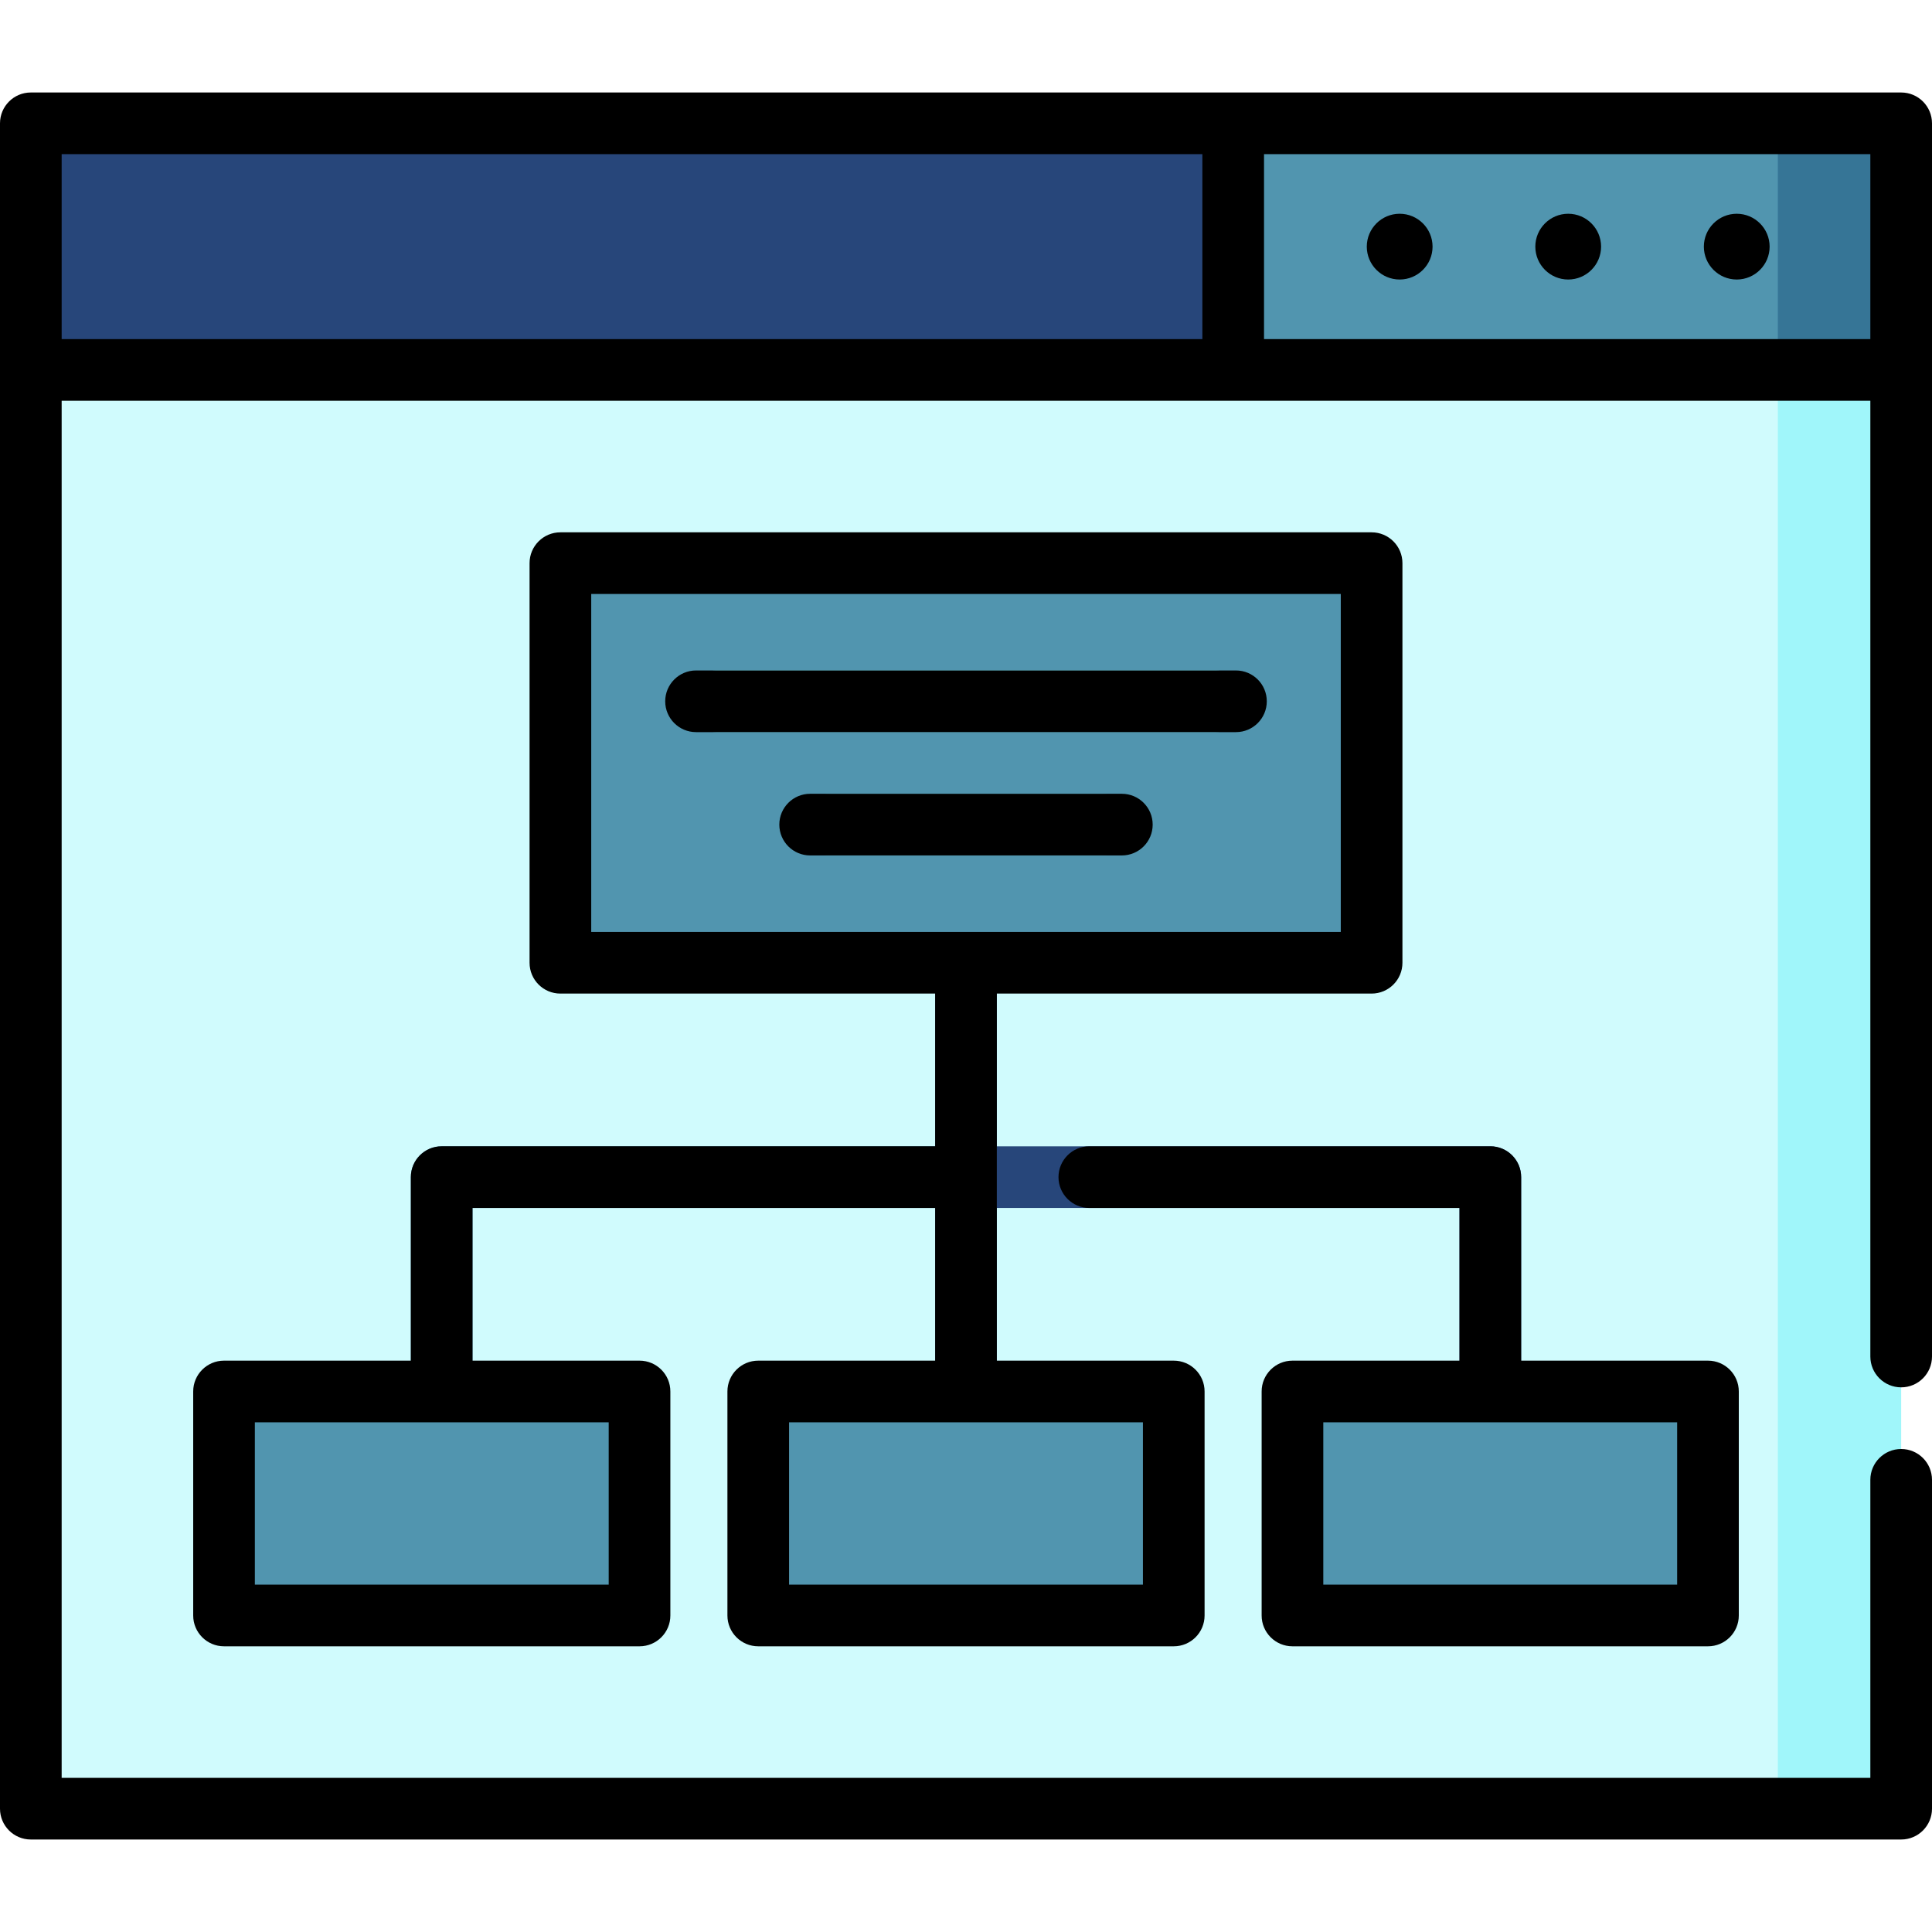
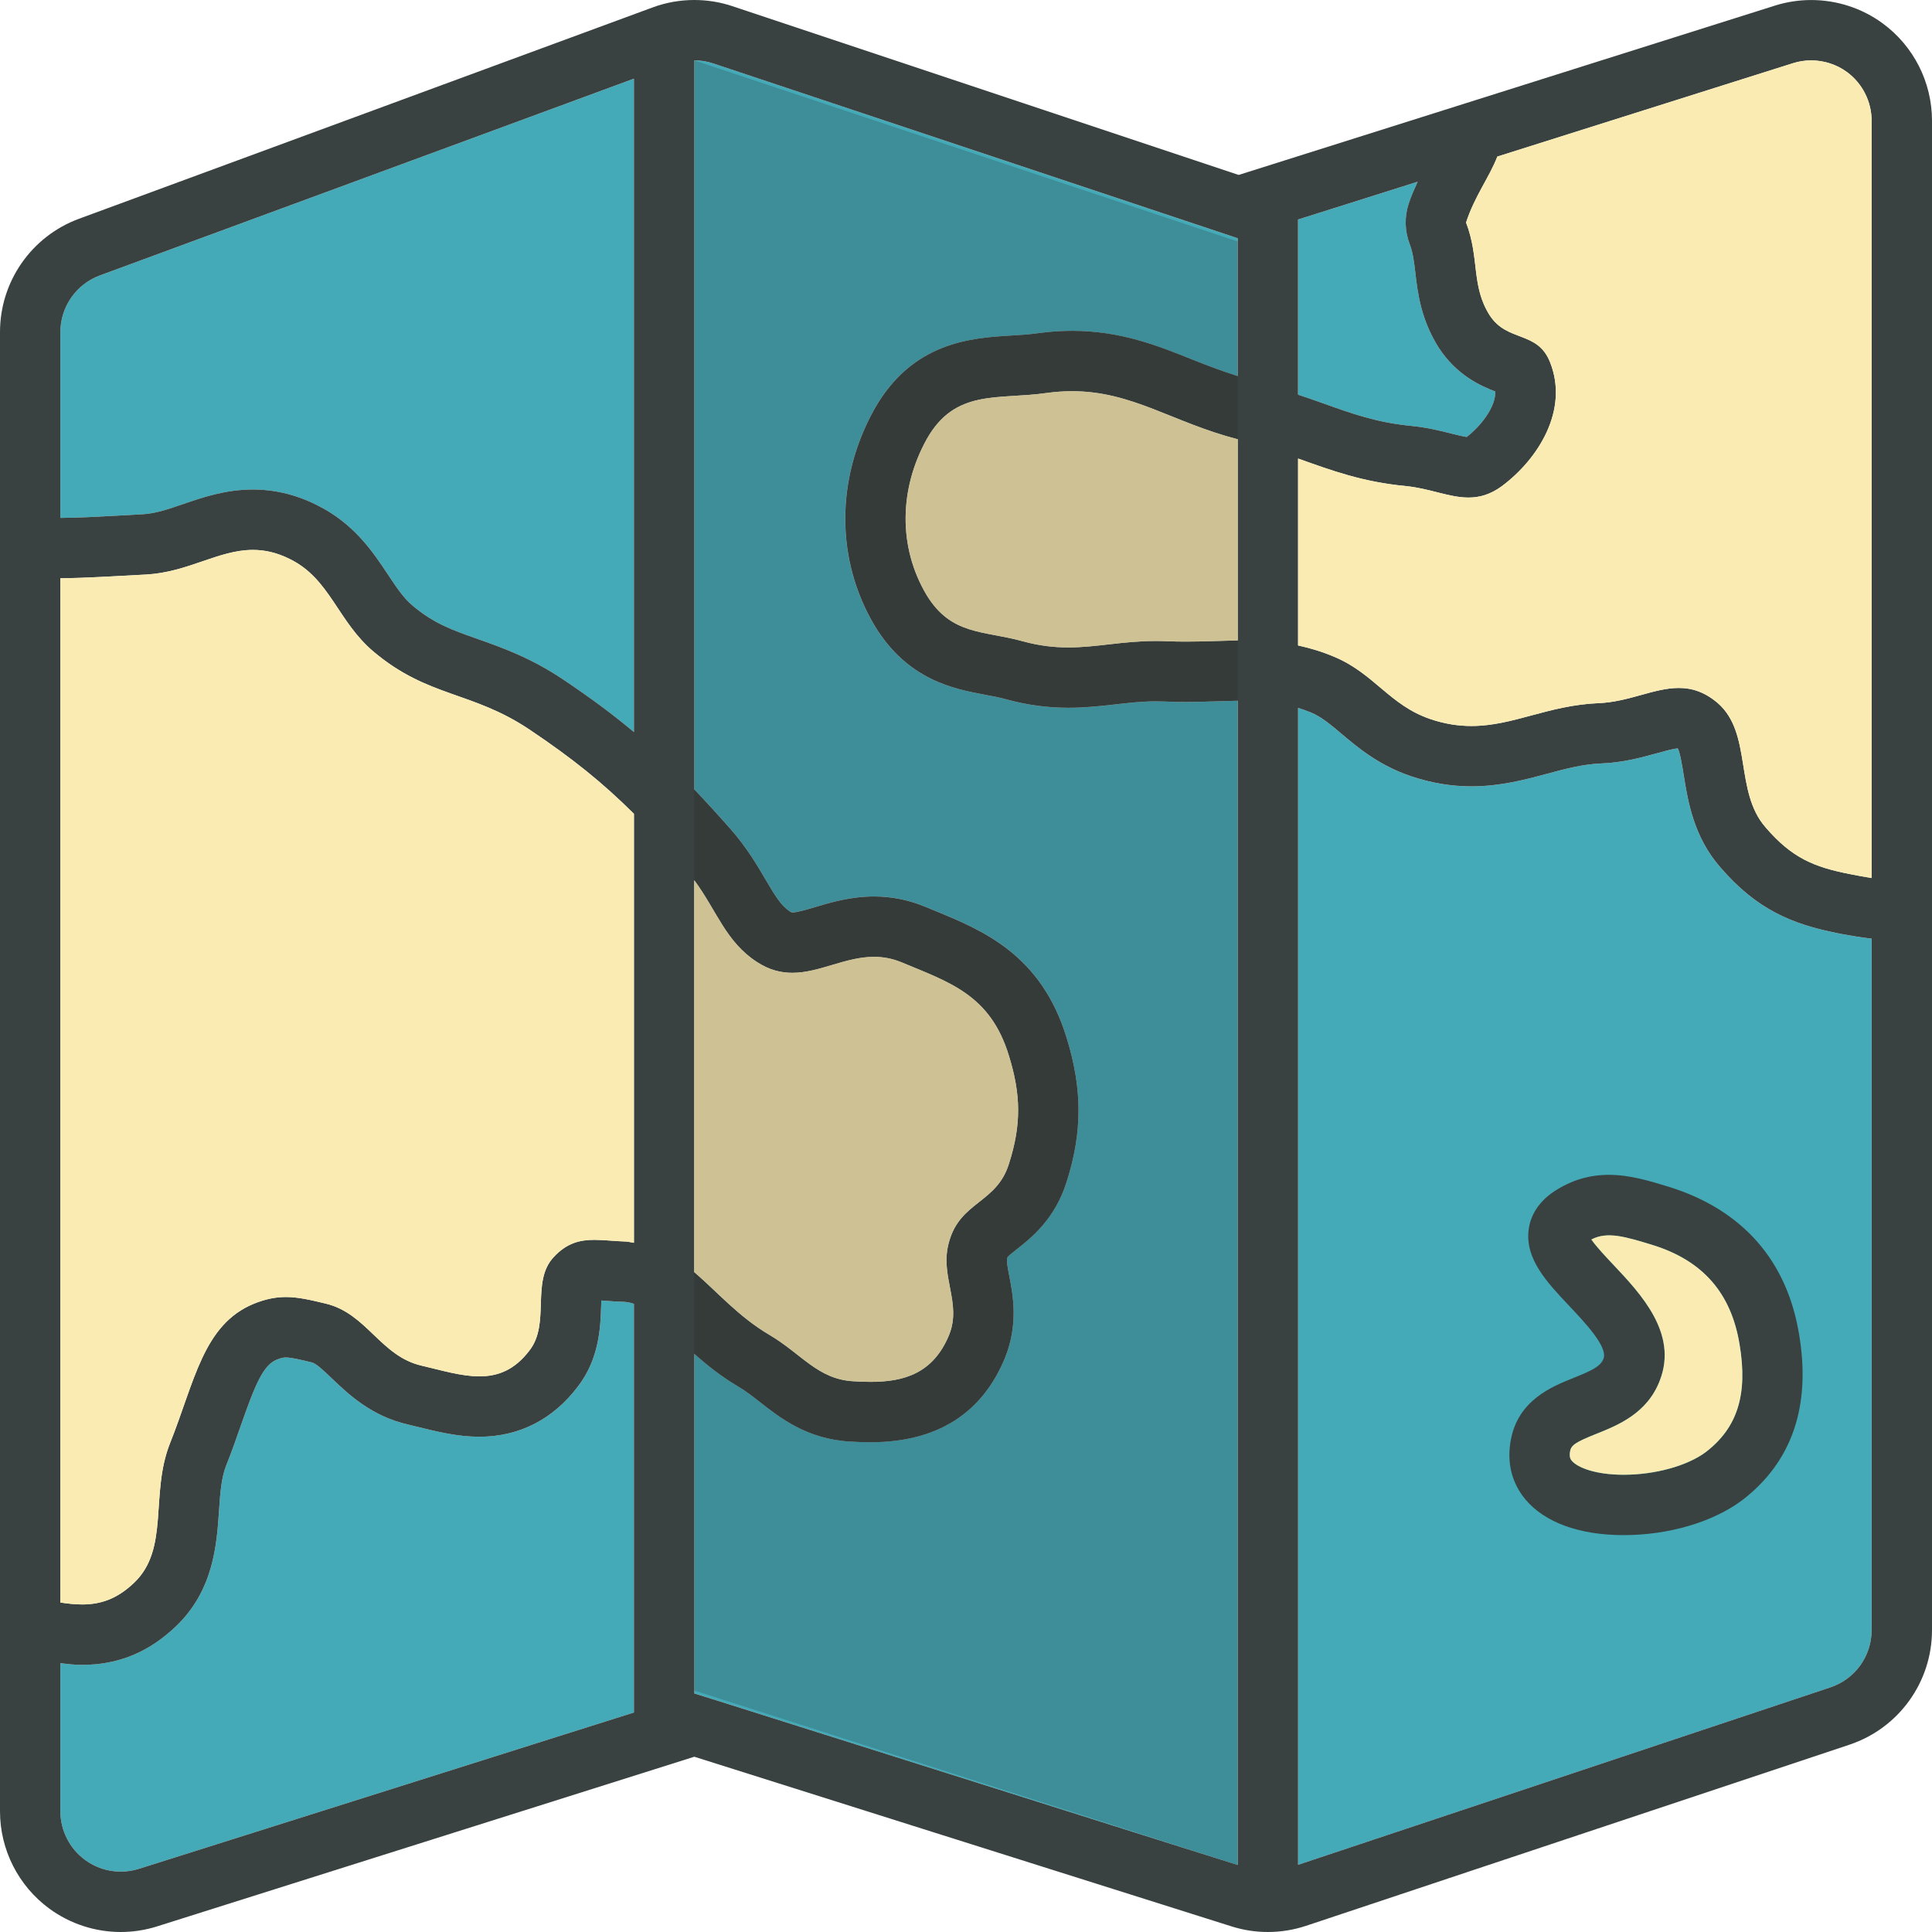
- <svg xmlns="http://www.w3.org/2000/svg" version="1.1" id="Layer_1" viewBox="0 0 512 512" xml:space="preserve">
-   <polygon style="fill:#367596;" points="503.83,32.681 503.83,98.043 449.362,119.83 471.149,32.681 " />
-   <polygon style="fill:#5195AF;" points="471.149,32.681 471.149,119.83 305.021,119.83 326.809,32.681 " />
-   <polygon style="fill:#27467A;" points="8.17,32.681 8.17,98.043 40.851,119.83 326.809,119.83 326.809,32.681 " />
-   <polygon style="fill:#A0F6FA;" points="503.83,98.043 503.83,479.319 471.149,479.319 427.574,288.681 471.149,98.043 " />
-   <rect x="8.17" y="98.043" style="fill:#D0FBFD;" width="462.979" height="381.277" />
-   <path style="fill:#27467A;" d="M403.122,379.651h-16.34V320.12H256v-16.34h138.951c4.512,0,8.17,3.657,8.17,8.17V379.651z" />
-   <path style="fill:#367596;" d="M125.219,379.651h-16.34V311.95c0-4.513,3.658-8.17,8.17-8.17H256v16.34H125.219V379.651z" />
-   <rect x="247.83" y="244.246" style="fill:#27467A;" width="16.34" height="135.408" />
+ <svg xmlns="http://www.w3.org/2000/svg" version="1.0" id="Layer_1" width="800px" height="800px" viewBox="0 0 64 64" enable-background="new 0 0 64 64" xml:space="preserve">
  <g>
-     <rect x="59.37" y="368.76" style="fill:#5195AF;" width="110.113" height="59.359" />
-     <rect x="342.517" y="368.76" style="fill:#5195AF;" width="110.113" height="59.359" />
-     <rect x="148.513" y="149.243" style="fill:#5195AF;" width="214.986" height="105.897" />
-     <rect x="200.944" y="368.76" style="fill:#5195AF;" width="110.113" height="59.359" />
+     <g>
+       <path fill="#45AAB8" d="M46.773,14.112c0.515,0.052,0.955,0.162,1.309,0.252c0.166,0.042,0.384,0.097,0.505,0.113    c0.448-0.344,0.963-0.978,0.948-1.507c-0.477-0.184-1.27-0.527-1.872-1.448c-0.596-0.938-0.7-1.829-0.776-2.479    c-0.044-0.372-0.078-0.666-0.189-0.959c-0.163-0.426-0.175-0.896-0.034-1.329c0.088-0.272,0.194-0.506,0.299-0.734L43,7.271v5.803    c0.274,0.094,0.548,0.188,0.794,0.275C44.813,13.714,45.619,14.001,46.773,14.112z" />
+       <path fill="#45AAB8" d="M2,11v6.156c0.598-0.004,1.188-0.036,1.922-0.076l0.807-0.044c0.425-0.023,0.847-0.168,1.335-0.335    c0.661-0.228,1.412-0.484,2.314-0.484c0.725,0,1.437,0.173,2.098,0.504c1.245,0.607,1.876,1.559,2.383,2.322    c0.274,0.413,0.511,0.77,0.811,1.021c0.709,0.595,1.312,0.808,2.148,1.102c0.826,0.292,1.763,0.622,2.845,1.348    c0.894,0.601,1.636,1.149,2.338,1.737V2.606L3.309,9.124C2.525,9.412,2,10.166,2,11z" />
+       <path fill="#45AAB8" d="M20.09,43.093c-0.058-0.004-0.114-0.009-0.17-0.012c-0.002,0.063-0.004,0.127-0.006,0.181    c-0.022,0.691-0.055,1.735-0.769,2.666c-0.82,1.09-1.949,1.666-3.265,1.666c-0.718,0-1.395-0.167-1.991-0.314l-0.363-0.088    c-1.226-0.279-1.983-1.005-2.537-1.534c-0.263-0.252-0.512-0.49-0.659-0.526c-0.365-0.088-0.682-0.164-0.861-0.164    c-0.043,0-0.122,0-0.3,0.072c-0.45,0.184-0.708,0.805-1.19,2.18c-0.151,0.434-0.31,0.884-0.489,1.333    c-0.162,0.41-0.198,0.939-0.235,1.5c-0.075,1.11-0.177,2.632-1.433,3.827C4.926,54.734,3.91,55.15,2.719,55.15    c-0.247,0-0.483-0.026-0.719-0.055V60c0,0.635,0.306,1.238,0.818,1.613C3.163,61.866,3.572,62,4,62    c0.204,0,0.407-0.031,0.603-0.093L21,56.729V43.193c-0.111-0.041-0.222-0.063-0.34-0.068    C20.462,43.119,20.272,43.106,20.09,43.093z" />
+       <path fill="#45AAB8" d="M23.632,2.103C23.428,2.034,23.216,2,23,2v24.147c0.383,0.402,0.779,0.836,1.213,1.329    c0.519,0.591,0.866,1.182,1.146,1.657c0.334,0.567,0.521,0.873,0.81,1.06c0.04,0.025,0.059,0.031,0.078,0.032    c0.153,0,0.454-0.089,0.745-0.176c0.528-0.157,1.188-0.354,1.961-0.354c0.571,0,1.128,0.109,1.669,0.33l0.347,0.143    c1.569,0.643,3.521,1.443,4.364,4.208c0.527,1.7,0.525,3.133-0.001,4.777c-0.387,1.233-1.182,1.86-1.657,2.234    c-0.111,0.089-0.265,0.209-0.295,0.249l-0.017,0.052c-0.024,0.084,0.025,0.346,0.07,0.576c0.123,0.635,0.309,1.595-0.14,2.712    c-0.764,1.856-2.263,2.798-4.456,2.798c-0.229,0-0.461-0.009-0.689-0.023c-1.413-0.083-2.312-0.787-2.968-1.302    c-0.241-0.189-0.47-0.368-0.71-0.51c-0.576-0.34-1.048-0.718-1.47-1.091v11.247l0.603,0.19L41,61.781V23.214    c-0.183,0.004-0.362,0.007-0.552,0.014c-0.373,0.013-0.761,0.026-1.177,0.026c-0.229,0-0.467-0.004-0.716-0.015    c-0.09-0.003-0.179-0.005-0.265-0.005c-0.462,0-0.888,0.049-1.339,0.1c-0.488,0.056-0.993,0.113-1.562,0.113    c-0.7,0-1.371-0.091-2.052-0.279c-0.225-0.062-0.464-0.107-0.717-0.154c-1.016-0.191-2.55-0.479-3.646-2.281    c-1.29-2.169-1.303-4.838-0.027-7.151c1.267-2.267,3.243-2.387,4.551-2.466c0.312-0.019,0.605-0.037,0.898-0.079    c0.375-0.052,0.75-0.077,1.114-0.077c1.619,0,2.844,0.492,4.026,0.968c0.482,0.193,0.958,0.37,1.462,0.53V7.892l-0.6-0.199    L23.632,2.103z" />
+       <path fill="#45AAB8" d="M60.979,30.936l-0.104-0.021c-1.498-0.3-2.675-0.772-3.893-2.189c-0.879-1.005-1.068-2.183-1.207-3.042    c-0.048-0.301-0.12-0.751-0.198-0.893c-0.146,0.012-0.427,0.09-0.676,0.158c-0.509,0.141-1.142,0.316-1.875,0.343    c-0.615,0.027-1.179,0.179-1.775,0.34c-0.728,0.196-1.553,0.418-2.508,0.418c-0.685,0-1.344-0.111-2.021-0.342    c-1.055-0.361-1.744-0.943-2.298-1.41c-0.379-0.32-0.653-0.551-1.007-0.698c-0.146-0.062-0.282-0.106-0.418-0.15v38.325    l17.632-5.877C61.45,55.625,62,54.862,62,54V31.096C61.651,31.054,61.311,30.998,60.979,30.936z" />
+     </g>
+     <g>
+       <path fill="#394240" d="M62.364,0.773c-0.694-0.509-1.526-0.772-2.366-0.772c-0.403,0-0.809,0.061-1.202,0.185L41.033,5.795    l-16.769-5.59C23.854,0.068,23.427,0,22.999,0c-0.468,0-0.937,0.082-1.382,0.247l-19,7C1.045,7.826,0,9.324,0,11v49    c0,1.274,0.607,2.473,1.636,3.227C2.33,63.735,3.16,64,4,64c0.404,0,0.811-0.062,1.204-0.186L23,58.194l17.796,5.62    C41.188,63.938,41.593,64,41.999,64c0.428,0,0.855-0.068,1.266-0.205l18-6C62.898,57.25,64,55.722,64,54V4    C64,2.726,63.393,1.527,62.364,0.773z M21,56.729L4.603,61.907C4.407,61.969,4.204,62,4,62c-0.428,0-0.837-0.134-1.182-0.387    C2.306,61.238,2,60.635,2,60v-4.904c0.235,0.028,0.472,0.055,0.719,0.055c1.191,0,2.207-0.416,3.103-1.271    c1.256-1.195,1.357-2.717,1.433-3.827c0.037-0.561,0.073-1.09,0.235-1.5c0.18-0.449,0.338-0.899,0.489-1.333    c0.482-1.375,0.74-1.996,1.19-2.18c0.178-0.072,0.257-0.072,0.3-0.072c0.18,0,0.496,0.076,0.861,0.164    c0.147,0.036,0.396,0.274,0.659,0.526c0.554,0.529,1.312,1.255,2.537,1.534l0.363,0.088c0.597,0.147,1.273,0.314,1.991,0.314    c1.315,0,2.444-0.576,3.265-1.666c0.714-0.931,0.746-1.975,0.769-2.666c0.002-0.054,0.004-0.117,0.006-0.181    c0.056,0.003,0.112,0.008,0.17,0.012c0.183,0.014,0.372,0.026,0.57,0.032c0.118,0.005,0.229,0.027,0.34,0.068V56.729z M21,41.169    c-0.095-0.013-0.18-0.039-0.28-0.043c-0.372-0.011-0.71-0.055-1.025-0.055c-0.485,0-0.921,0.102-1.357,0.576    c-0.753,0.811-0.105,2.186-0.79,3.078c-0.498,0.662-1.057,0.868-1.666,0.868c-0.592,0-1.231-0.193-1.91-0.353    c-1.364-0.311-1.815-1.725-3.173-2.055c-0.509-0.122-0.916-0.22-1.329-0.22c-0.329,0-0.661,0.062-1.054,0.22    c-1.688,0.687-1.969,2.589-2.786,4.63c-0.668,1.69-0.005,3.489-1.188,4.616c-0.575,0.549-1.126,0.718-1.722,0.718    c-0.231,0-0.471-0.026-0.719-0.064v-33.93c0.875-0.007,1.722-0.066,2.839-0.123c1.395-0.077,2.395-0.816,3.539-0.816    c0.384,0,0.784,0.083,1.221,0.302c1.337,0.652,1.586,2.073,2.785,3.077c1.81,1.518,3.247,1.292,5.163,2.577    c1.428,0.959,2.418,1.758,3.453,2.786V41.169z M21,24.25c-0.702-0.588-1.444-1.137-2.338-1.737    c-1.082-0.726-2.019-1.056-2.845-1.348c-0.836-0.294-1.439-0.507-2.148-1.102c-0.3-0.251-0.536-0.607-0.811-1.021    c-0.507-0.764-1.138-1.715-2.383-2.322c-0.661-0.331-1.373-0.504-2.098-0.504c-0.902,0-1.653,0.257-2.314,0.484    c-0.488,0.167-0.91,0.312-1.335,0.335L3.922,17.08C3.188,17.12,2.598,17.152,2,17.156V11c0-0.834,0.525-1.588,1.309-1.876    L21,2.606V24.25z M23,29.161c0.747,1.009,1.04,2.037,2.081,2.711c0.404,0.262,0.789,0.354,1.165,0.354    c0.901,0,1.754-0.529,2.706-0.529c0.289,0,0.588,0.049,0.899,0.176c1.597,0.666,2.955,1.078,3.57,3.098    c0.403,1.3,0.414,2.296,0,3.587c-0.408,1.305-1.603,1.236-1.979,2.569c-0.335,1.14,0.43,2.019,0,3.091    c-0.53,1.29-1.509,1.559-2.606,1.559c-0.188,0-0.379-0.008-0.572-0.02c-1.178-0.069-1.708-0.907-2.78-1.539    c-1.021-0.602-1.726-1.426-2.484-2.075V29.161z M41,21.214c-0.543,0.011-1.101,0.04-1.729,0.04c-0.204,0-0.414-0.004-0.634-0.013    c-0.118-0.005-0.233-0.007-0.347-0.007c-1.107,0-1.954,0.213-2.901,0.213c-0.467,0-0.957-0.052-1.517-0.206    c-1.29-0.358-2.361-0.188-3.179-1.532c-0.949-1.595-0.901-3.518,0-5.152c0.944-1.69,2.367-1.306,3.975-1.539    c0.296-0.04,0.575-0.059,0.843-0.059c1.997,0,3.314,1.027,5.488,1.592V21.214z M41,12.457c-0.504-0.16-0.979-0.337-1.462-0.53    c-1.183-0.476-2.407-0.968-4.026-0.968c-0.364,0-0.739,0.025-1.114,0.077c-0.293,0.042-0.587,0.061-0.898,0.079    c-1.308,0.079-3.284,0.199-4.551,2.466c-1.275,2.313-1.263,4.982,0.027,7.151c1.096,1.803,2.63,2.09,3.646,2.281    c0.253,0.047,0.492,0.092,0.717,0.154c0.681,0.188,1.352,0.279,2.052,0.279c0.569,0,1.074-0.058,1.562-0.113    c0.451-0.051,0.877-0.1,1.339-0.1c0.086,0,0.175,0.002,0.265,0.005c0.249,0.011,0.486,0.015,0.716,0.015    c0.416,0,0.804-0.014,1.177-0.026c0.189-0.007,0.369-0.01,0.552-0.014v38.567l-17.397-5.494L23,56.097V44.85    c0.422,0.373,0.894,0.751,1.47,1.091c0.24,0.142,0.469,0.32,0.71,0.51c0.656,0.515,1.555,1.219,2.968,1.302    c0.229,0.015,0.461,0.023,0.689,0.023c2.193,0,3.692-0.941,4.456-2.798c0.448-1.117,0.263-2.077,0.14-2.712    c-0.045-0.23-0.095-0.492-0.07-0.576l0.017-0.052c0.03-0.04,0.184-0.16,0.295-0.249c0.476-0.374,1.271-1.001,1.657-2.234    c0.526-1.645,0.528-3.077,0.001-4.777c-0.843-2.765-2.795-3.565-4.364-4.208l-0.347-0.143c-0.541-0.221-1.098-0.33-1.669-0.33    c-0.773,0-1.433,0.196-1.961,0.354c-0.291,0.087-0.592,0.176-0.745,0.176c-0.02-0.001-0.038-0.007-0.078-0.032    c-0.288-0.187-0.476-0.492-0.81-1.06c-0.279-0.476-0.627-1.066-1.146-1.657c-0.434-0.493-0.83-0.927-1.213-1.329V2    c0.216,0,0.428,0.034,0.632,0.103L40.4,7.692L41,7.892V12.457z M43,7.271l3.962-1.251c-0.104,0.229-0.211,0.462-0.299,0.734    c-0.141,0.434-0.129,0.903,0.034,1.329c0.111,0.293,0.146,0.587,0.189,0.959c0.076,0.65,0.181,1.542,0.776,2.479    c0.603,0.921,1.396,1.265,1.872,1.448c0.015,0.529-0.5,1.163-0.948,1.507c-0.121-0.017-0.339-0.071-0.505-0.113    c-0.354-0.09-0.794-0.2-1.309-0.252c-1.154-0.111-1.96-0.398-2.979-0.763c-0.246-0.088-0.52-0.182-0.794-0.275V7.271z M62,54    c0,0.862-0.55,1.625-1.368,1.897L43,61.774V23.449c0.136,0.044,0.271,0.089,0.418,0.15c0.354,0.147,0.628,0.378,1.007,0.698    c0.554,0.467,1.243,1.049,2.298,1.41c0.677,0.23,1.336,0.342,2.021,0.342c0.955,0,1.78-0.222,2.508-0.418    c0.597-0.161,1.16-0.312,1.775-0.34c0.733-0.026,1.366-0.202,1.875-0.343c0.249-0.068,0.529-0.146,0.676-0.158    c0.078,0.142,0.15,0.592,0.198,0.893c0.139,0.859,0.328,2.037,1.207,3.042c1.218,1.417,2.395,1.89,3.893,2.189l0.104,0.021    c0.331,0.062,0.672,0.118,1.021,0.16V54z M62,29.086c-0.234-0.036-0.477-0.083-0.732-0.132c-1.167-0.233-1.899-0.521-2.78-1.546    c-1.04-1.188-0.435-3.11-1.581-4.114c-0.442-0.378-0.866-0.504-1.294-0.504c-0.824-0.001-1.662,0.468-2.675,0.504    c-1.666,0.074-2.812,0.756-4.194,0.756c-0.427,0-0.877-0.064-1.372-0.233c-1.342-0.46-1.856-1.511-3.178-2.061    c-0.426-0.18-0.815-0.291-1.193-0.374V15.19c1.126,0.401,2.13,0.773,3.575,0.912c0.791,0.079,1.43,0.38,2.07,0.38    c0.36,0,0.721-0.096,1.108-0.38c1.199-0.894,2.229-2.522,1.592-4.108c-0.414-1.045-1.411-0.652-1.995-1.545    c-0.626-0.984-0.329-1.883-0.785-3.078c0.284-0.876,0.768-1.492,1.036-2.185l9.794-3.093c0.195-0.062,0.398-0.093,0.603-0.093    c0.425,0,0.845,0.137,1.184,0.386C61.694,2.762,62,3.365,62,4V29.086z" />
+       <path fill="#394240" d="M55.306,39.322c-0.678-0.208-1.318-0.404-2.01-0.404c-0.652,0-1.241,0.177-1.804,0.543    c-0.632,0.417-0.814,0.932-0.856,1.289c-0.111,0.965,0.604,1.723,1.361,2.525c0.506,0.536,1.27,1.346,1.122,1.731    c-0.096,0.256-0.386,0.396-0.979,0.633c-0.737,0.296-1.853,0.741-2.094,2.071c-0.136,0.738,0.032,1.416,0.485,1.96    c0.637,0.763,1.791,1.183,3.253,1.183c1.49,0,2.955-0.43,3.928-1.156c1.653-1.268,2.287-3.12,1.884-5.503    C59.194,41.763,57.732,40.085,55.306,39.322z M56.505,48.103c-0.61,0.456-1.679,0.751-2.721,0.751    c-0.919,0-1.523-0.232-1.717-0.464c-0.034-0.041-0.093-0.111-0.055-0.32c0.037-0.199,0.191-0.301,0.87-0.572    c0.715-0.286,1.694-0.678,2.107-1.782c0.593-1.553-0.639-2.858-1.539-3.812c-0.238-0.252-0.57-0.604-0.735-0.843    c0.525-0.277,1.124-0.096,2.054,0.19c1.642,0.517,2.575,1.586,2.854,3.274C57.905,46.19,57.557,47.296,56.505,48.103z" />
+     </g>
+     <g>
+       <path fill="#F9EBB2" d="M61.182,2.387c-0.339-0.249-0.759-0.386-1.184-0.386c-0.204,0-0.407,0.031-0.603,0.093l-9.794,3.093    c-0.269,0.692-0.752,1.309-1.036,2.185c0.456,1.195,0.159,2.094,0.785,3.078c0.584,0.893,1.581,0.5,1.995,1.545    c0.637,1.586-0.393,3.215-1.592,4.108c-0.388,0.284-0.748,0.38-1.108,0.38c-0.641,0-1.279-0.301-2.07-0.38    C45.13,15.964,44.126,15.592,43,15.19v6.191c0.378,0.083,0.768,0.194,1.193,0.374c1.321,0.55,1.836,1.601,3.178,2.061    c0.495,0.169,0.945,0.233,1.372,0.233c1.383,0,2.528-0.682,4.194-0.756c1.013-0.036,1.851-0.505,2.675-0.504    c0.428,0,0.852,0.126,1.294,0.504c1.146,1.004,0.541,2.926,1.581,4.114c0.881,1.024,1.613,1.312,2.78,1.546    c0.256,0.049,0.498,0.096,0.732,0.132V4C62,3.365,61.694,2.762,61.182,2.387z" />
+       <path fill="#F9EBB2" d="M34.669,13.018c-1.607,0.233-3.03-0.151-3.975,1.539c-0.901,1.635-0.949,3.558,0,5.152    c0.817,1.345,1.889,1.174,3.179,1.532c0.56,0.154,1.05,0.206,1.517,0.206c0.947,0,1.794-0.213,2.901-0.213    c0.113,0,0.229,0.002,0.347,0.007c0.22,0.009,0.43,0.013,0.634,0.013c0.628,0,1.186-0.029,1.729-0.04v-6.663    c-2.174-0.564-3.491-1.592-5.488-1.592C35.244,12.959,34.965,12.978,34.669,13.018z" />
+       <path fill="#F9EBB2" d="M29.852,31.872c-0.312-0.127-0.61-0.176-0.899-0.176c-0.952,0-1.805,0.529-2.706,0.529    c-0.376,0-0.761-0.092-1.165-0.354C24.04,31.198,23.747,30.17,23,29.161v12.98c0.759,0.649,1.463,1.474,2.484,2.075    c1.072,0.632,1.603,1.47,2.78,1.539c0.193,0.012,0.385,0.02,0.572,0.02c1.098,0,2.076-0.269,2.606-1.559    c0.43-1.072-0.335-1.951,0-3.091c0.376-1.333,1.57-1.265,1.979-2.569c0.414-1.291,0.403-2.287,0-3.587    C32.807,32.95,31.448,32.538,29.852,31.872z" />
+       <path fill="#F9EBB2" d="M12.384,21.596c-1.199-1.004-1.448-2.425-2.785-3.077c-0.437-0.219-0.837-0.302-1.221-0.302    c-1.145,0-2.145,0.739-3.539,0.816C3.722,19.09,2.875,19.149,2,19.156v33.93c0.248,0.038,0.487,0.064,0.719,0.064    c0.596,0,1.146-0.169,1.722-0.718c1.184-1.127,0.521-2.926,1.188-4.616c0.817-2.041,1.099-3.943,2.786-4.63    c0.393-0.158,0.725-0.22,1.054-0.22c0.413,0,0.82,0.098,1.329,0.22c1.357,0.33,1.809,1.744,3.173,2.055    c0.679,0.159,1.318,0.353,1.91,0.353c0.609,0,1.168-0.206,1.666-0.868c0.685-0.893,0.037-2.268,0.79-3.078    c0.437-0.475,0.872-0.576,1.357-0.576c0.315,0,0.653,0.044,1.025,0.055c0.101,0.004,0.186,0.03,0.28,0.043v-14.21    c-1.035-1.028-2.025-1.827-3.453-2.786C15.631,22.888,14.193,23.113,12.384,21.596z" />
+       <path fill="#F9EBB2" d="M54.77,41.25c-0.93-0.286-1.528-0.468-2.054-0.19c0.165,0.238,0.497,0.591,0.735,0.843    c0.9,0.954,2.132,2.26,1.539,3.812c-0.413,1.104-1.393,1.496-2.107,1.782c-0.679,0.271-0.833,0.373-0.87,0.572    c-0.038,0.209,0.021,0.279,0.055,0.32c0.193,0.231,0.798,0.464,1.717,0.464c1.042,0,2.11-0.295,2.721-0.751    c1.052-0.807,1.4-1.912,1.118-3.578C57.345,42.836,56.411,41.767,54.77,41.25z" />
+     </g>
+     <polygon opacity="0.2" fill="#231F20" points="41,61.781 23,56 23,2 41,8  " />
  </g>
-   <g>
-     <path style="fill:#78E3EC;" d="M322.095,194.021h-132.19c-4.512,0-8.17-3.657-8.17-8.17s3.658-8.17,8.17-8.17h132.191   c4.512,0,8.17,3.657,8.17,8.17C330.265,190.364,326.607,194.021,322.095,194.021z" />
-     <path style="fill:#78E3EC;" d="M291.855,226.702h-71.709c-4.512,0-8.17-3.657-8.17-8.17s3.658-8.17,8.17-8.17h71.709   c4.512,0,8.17,3.657,8.17,8.17S296.367,226.702,291.855,226.702z" />
-   </g>
-   <path d="M503.83,24.511H8.17c-4.512,0-8.17,3.657-8.17,8.17v446.638c0,4.513,3.658,8.17,8.17,8.17h495.66  c4.512,0,8.17-3.657,8.17-8.17V392.17c0-4.513-3.658-8.17-8.17-8.17s-8.17,3.657-8.17,8.17v78.979H16.34V106.213H495.66v253.277  c0,4.513,3.658,8.17,8.17,8.17s8.17-3.657,8.17-8.17V32.681C512,28.168,508.342,24.511,503.83,24.511z M16.34,40.851h302.298v49.021  H16.34V40.851z M334.979,89.872V40.851H495.66v49.021H334.979z" />
-   <path d="M415.591,56.647c-4.805,0-8.715,3.91-8.715,8.715c0,4.805,3.91,8.715,8.715,8.715c4.805,0,8.715-3.91,8.715-8.715  S420.397,56.647,415.591,56.647z" />
-   <path d="M370.928,56.647c-4.805,0-8.715,3.91-8.715,8.715c0,4.805,3.91,8.715,8.715,8.715s8.715-3.91,8.715-8.715  S375.733,56.647,370.928,56.647z" />
-   <path d="M460.255,56.647c-4.805,0-8.715,3.91-8.715,8.715c0,4.805,3.91,8.715,8.715,8.715c4.805,0,8.715-3.91,8.715-8.715  S465.06,56.647,460.255,56.647z" />
-   <path d="M342.517,360.587c-4.512,0-8.17,3.657-8.17,8.17v59.362c0,4.513,3.658,8.17,8.17,8.17H452.63c4.512,0,8.17-3.657,8.17-8.17  v-59.362c0-4.513-3.658-8.17-8.17-8.17h-49.508V311.95c0-4.513-3.658-8.17-8.17-8.17H288.681c-4.512,0-8.17,3.657-8.17,8.17  c0,4.513,3.658,8.17,8.17,8.17h98.1v40.468H342.517z M444.46,419.949h-93.772v-43.021h93.772V419.949z" />
-   <path d="M335.712,185.851c0-4.513-3.658-8.17-8.17-8.17H184.458c-4.512,0-8.17,3.657-8.17,8.17s3.658,8.17,8.17,8.17h143.084  C332.054,194.021,335.712,190.364,335.712,185.851z" />
-   <path d="M305.472,218.531c0-4.513-3.658-8.17-8.17-8.17h-82.603c-4.512,0-8.17,3.657-8.17,8.17s3.658,8.17,8.17,8.17h82.603  C301.814,226.702,305.472,223.045,305.472,218.531z" />
-   <path d="M200.944,360.587c-4.512,0-8.17,3.657-8.17,8.17v59.362c0,4.513,3.658,8.17,8.17,8.17h110.113c4.512,0,8.17-3.657,8.17-8.17  v-59.362c0-4.513-3.658-8.17-8.17-8.17H264.17v-97.277h99.32c4.512,0,8.17-3.657,8.17-8.17V149.243c0-4.513-3.658-8.17-8.17-8.17  H148.509c-4.512,0-8.17,3.657-8.17,8.17V255.14c0,4.513,3.658,8.17,8.17,8.17h99.32v40.468H117.049c-4.512,0-8.17,3.657-8.17,8.17  v48.638H59.37c-4.512,0-8.17,3.657-8.17,8.17v59.363c0,4.513,3.658,8.17,8.17,8.17h110.113c4.512,0,8.17-3.657,8.17-8.17v-59.362  c0-4.513-3.658-8.17-8.17-8.17h-44.264V320.12H247.83v40.468H200.944z M156.68,157.413h198.642v89.558H156.68V157.413z   M161.313,419.949H67.54v-43.021h93.772V419.949z M302.886,419.949h-93.772v-43.021h93.772V419.949z" />
</svg>
